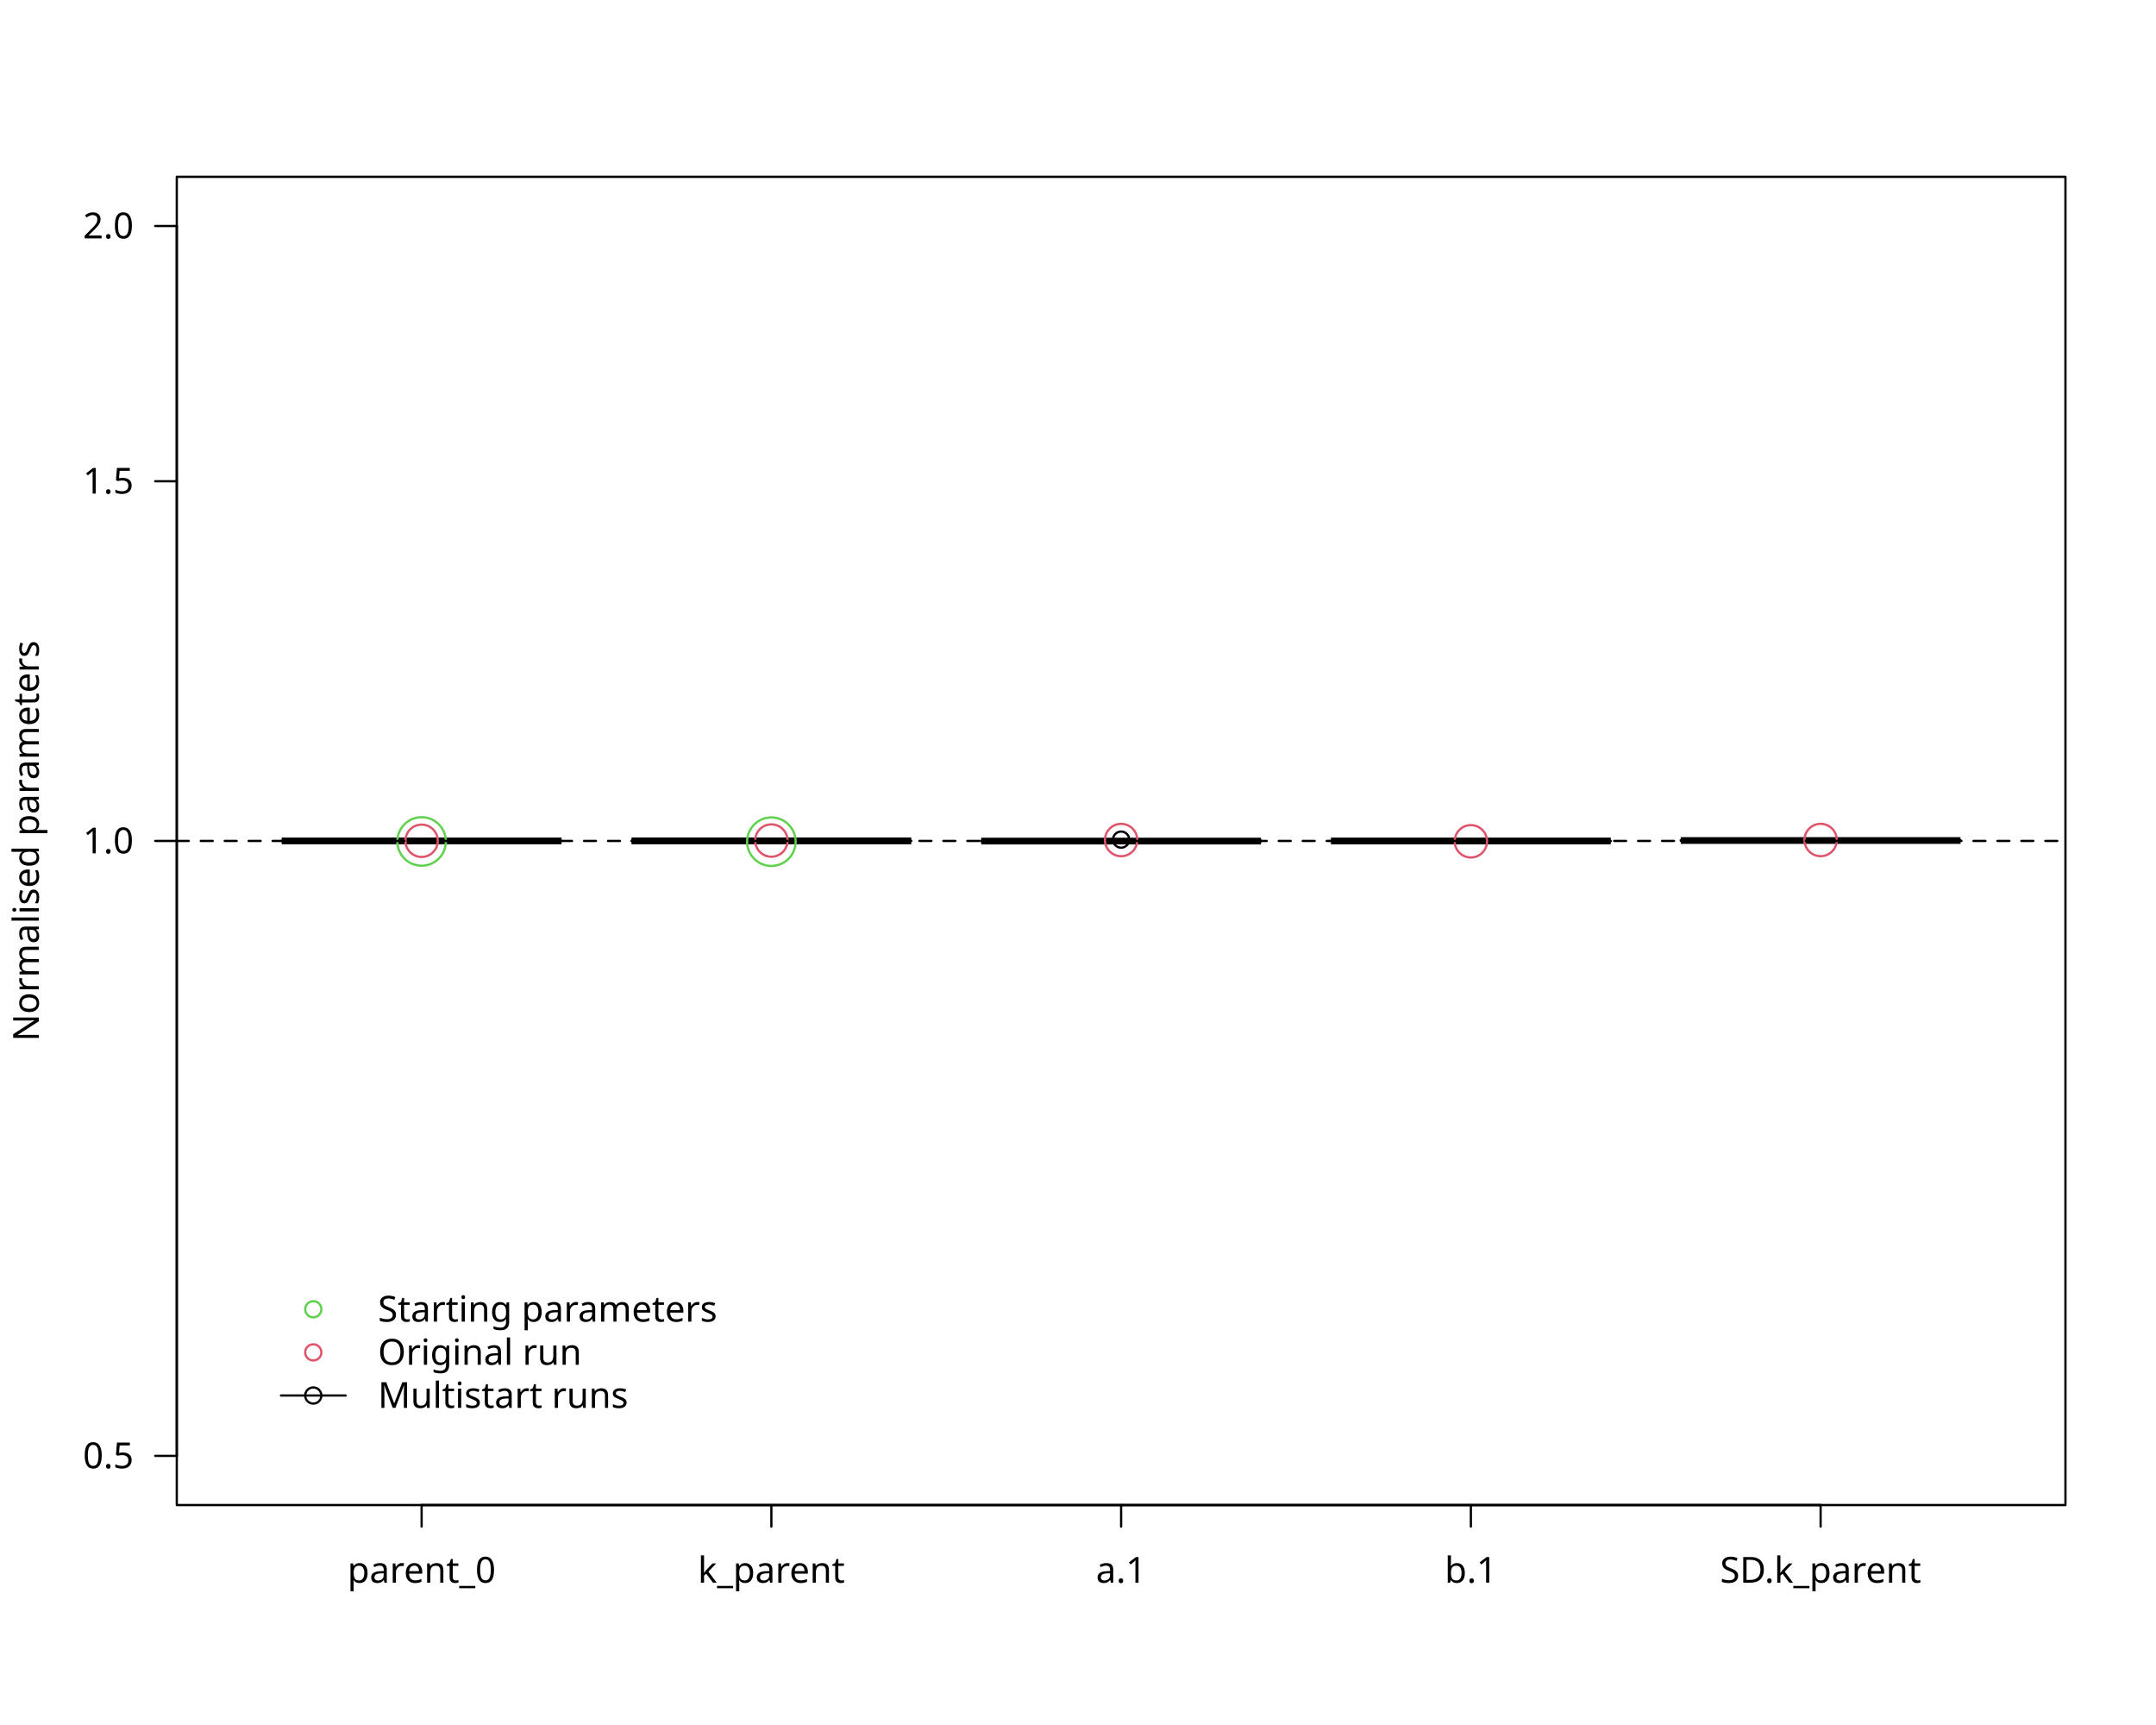
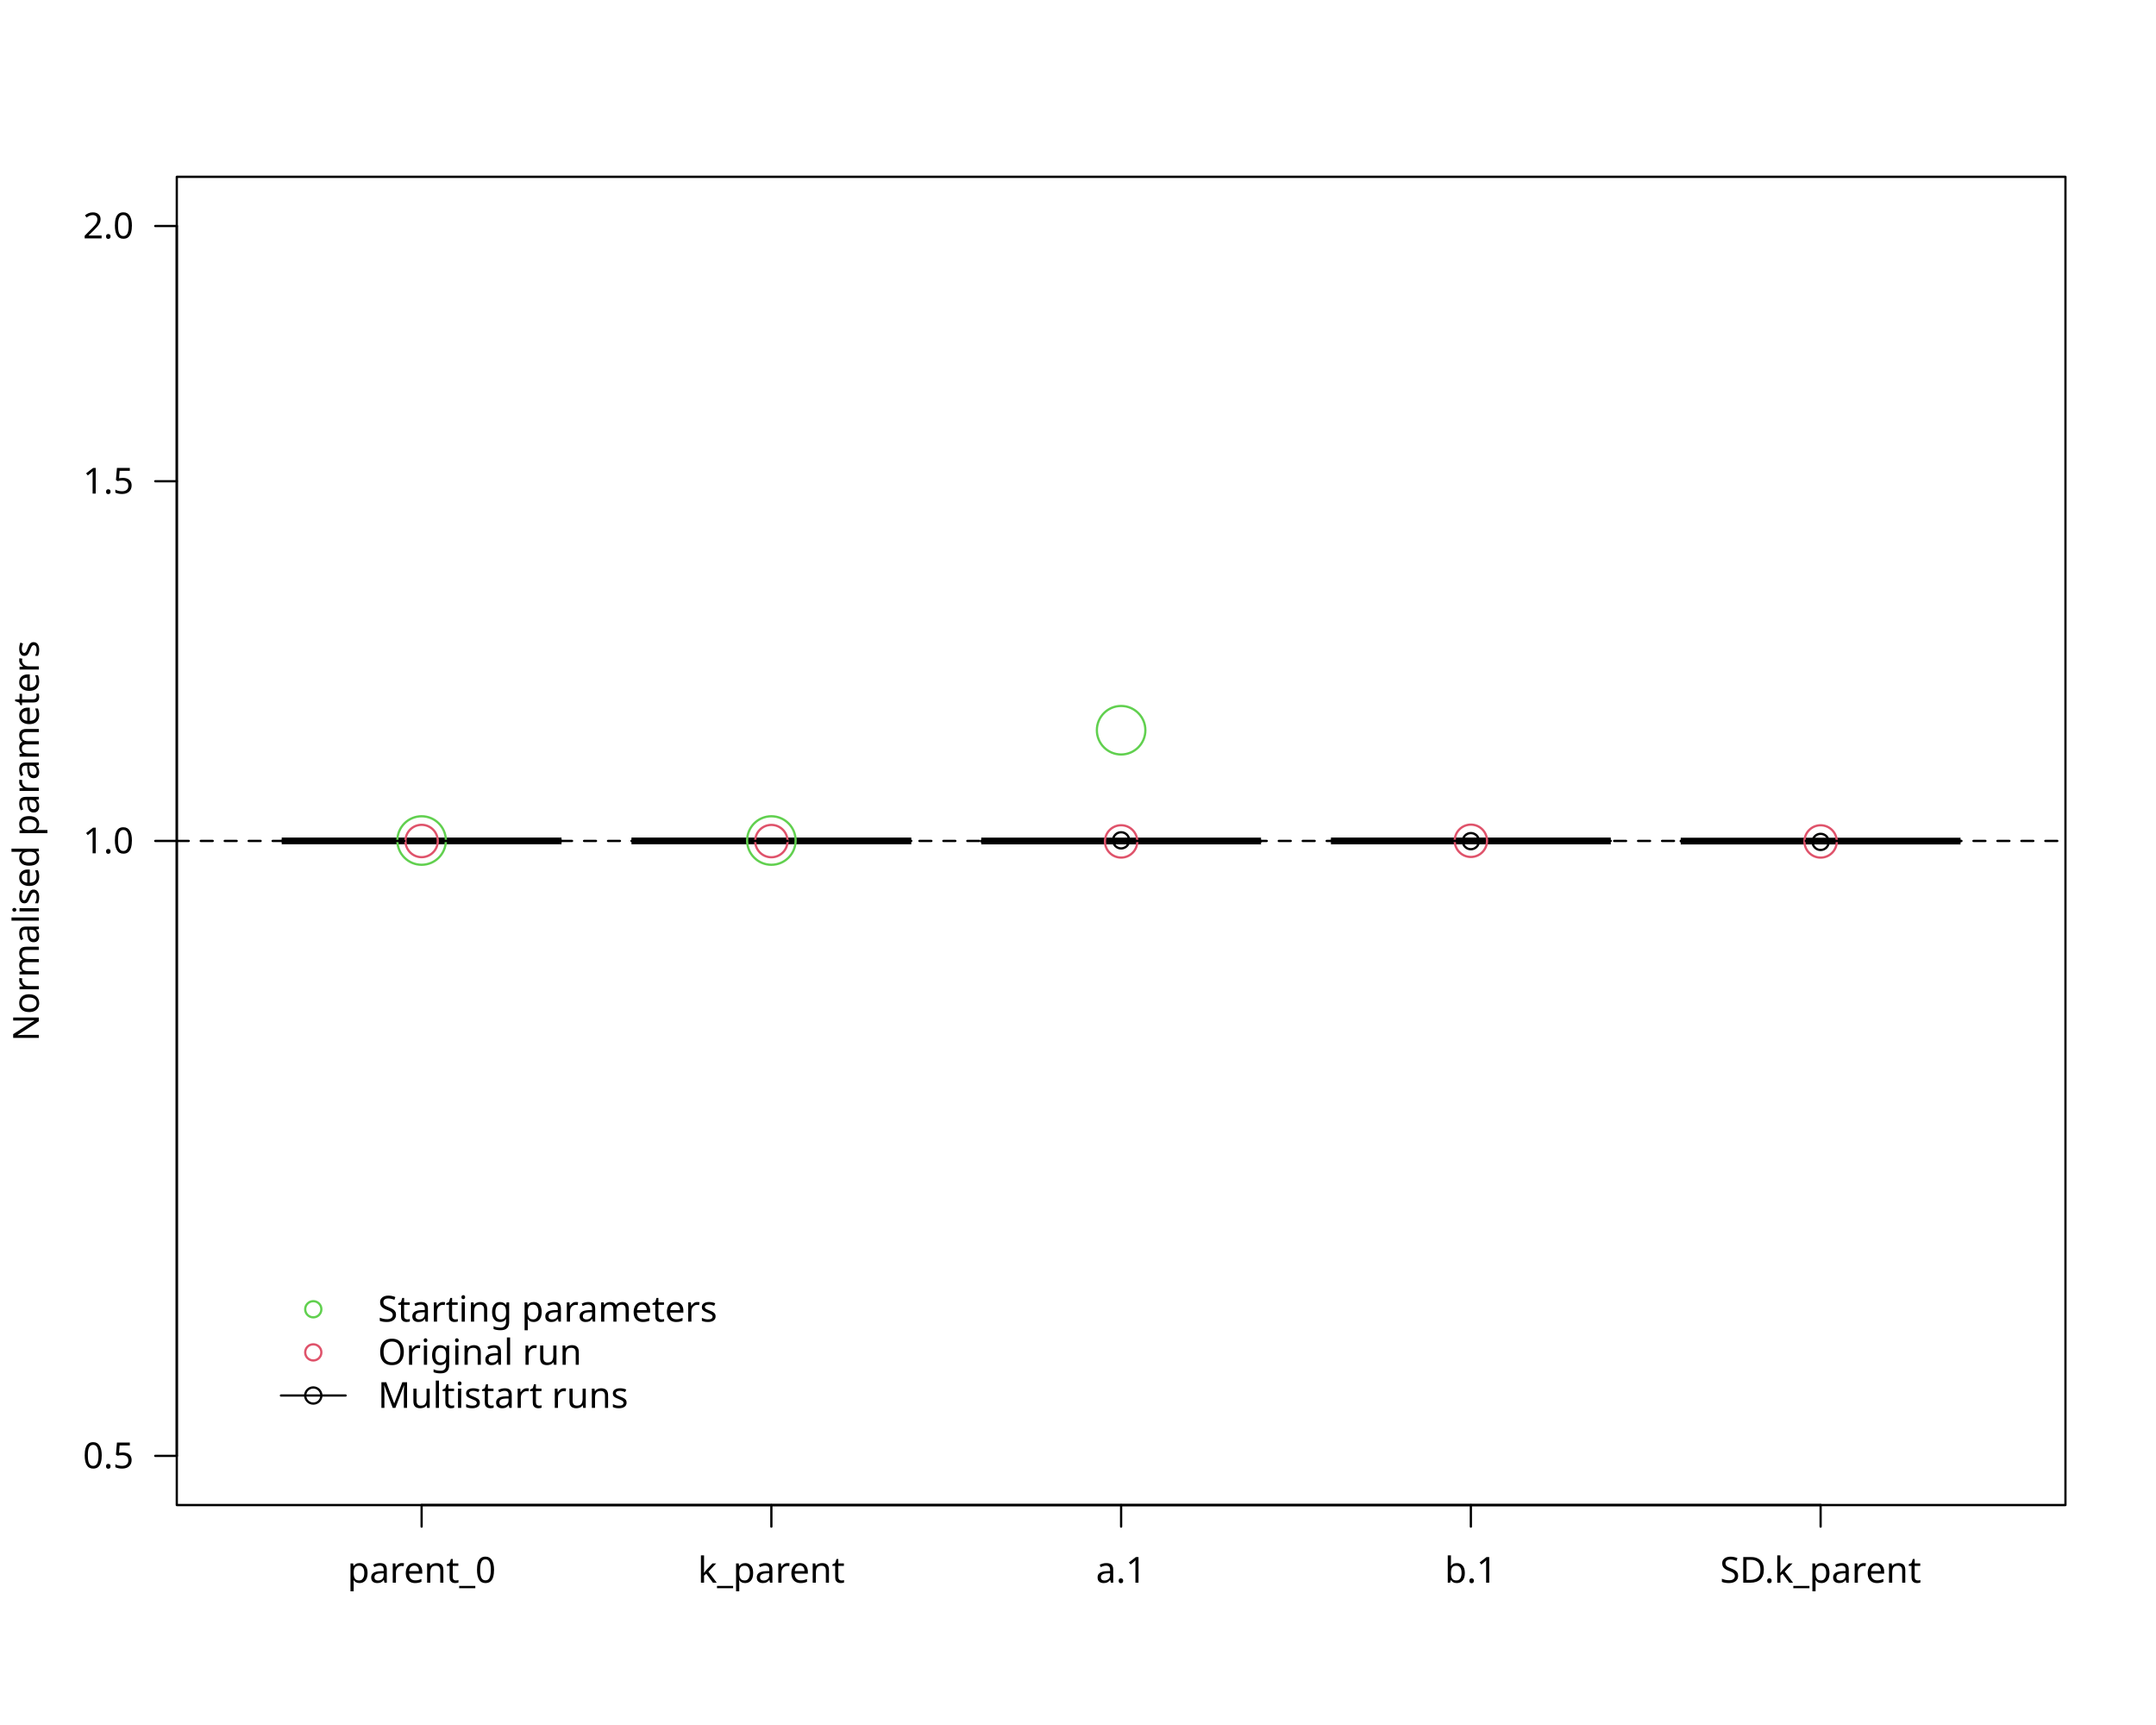
<svg xmlns="http://www.w3.org/2000/svg" class="svglite" data-engine-version="2.0" width="720.00pt" height="576.00pt" viewBox="0 0 720.00 576.00">
  <defs>
    <style type="text/css">
    .svglite line, .svglite polyline, .svglite polygon, .svglite path, .svglite rect, .svglite circle {
      fill: none;
      stroke: #000000;
      stroke-linecap: round;
      stroke-linejoin: round;
      stroke-miterlimit: 10.00;
    }
  </style>
  </defs>
  <rect width="100%" height="100%" style="stroke: none; fill: #FFFFFF;" />
  <defs>
    <clipPath id="cpMC4wMHw3MjAuMDB8MC4wMHw1NzYuMDA=">
      <rect x="0.00" y="0.00" width="720.00" height="576.00" />
    </clipPath>
  </defs>
  <g clip-path="url(#cpMC4wMHw3MjAuMDB8MC4wMHw1NzYuMDA=)">
</g>
  <defs>
    <clipPath id="cpNTkuMDR8Njg5Ljc2fDU5LjA0fDUwMi41Ng==">
      <rect x="59.04" y="59.04" width="630.72" height="443.52" />
    </clipPath>
  </defs>
  <g clip-path="url(#cpNTkuMDR8Njg5Ljc2fDU5LjA0fDUwMi41Ng==)">
-     <polygon points="94.08,280.80 187.52,280.80 187.52,280.77 94.08,280.77 " style="stroke-width: 0.75; stroke: none; fill: #D3D3D3;" />
+     <polygon points="94.08,280.80 187.52,280.80 187.52,280.79 94.08,280.79 " style="stroke-width: 0.75; stroke: none; fill: #D3D3D3;" />
    <line x1="94.08" y1="280.79" x2="187.52" y2="280.79" style="stroke-width: 2.25; stroke-linecap: butt;" />
-     <line x1="140.80" y1="280.81" x2="140.80" y2="280.80" style="stroke-width: 0.75; stroke-dasharray: 4.00,4.00;" />
-     <line x1="140.80" y1="280.74" x2="140.80" y2="280.77" style="stroke-width: 0.75; stroke-dasharray: 4.00,4.00;" />
-     <line x1="117.44" y1="280.81" x2="164.16" y2="280.81" style="stroke-width: 0.75;" />
-     <line x1="117.44" y1="280.74" x2="164.16" y2="280.74" style="stroke-width: 0.75;" />
-     <polygon points="94.08,280.80 187.52,280.80 187.52,280.77 94.08,280.77 " style="stroke-width: 0.75; fill: none;" />
-     <polygon points="210.88,280.81 304.32,280.81 304.32,280.73 210.88,280.73 " style="stroke-width: 0.75; stroke: none; fill: #D3D3D3;" />
-     <line x1="210.88" y1="280.78" x2="304.32" y2="280.78" style="stroke-width: 2.25; stroke-linecap: butt;" />
-     <line x1="257.60" y1="280.82" x2="257.60" y2="280.81" style="stroke-width: 0.75; stroke-dasharray: 4.00,4.00;" />
-     <line x1="257.60" y1="280.65" x2="257.60" y2="280.73" style="stroke-width: 0.75; stroke-dasharray: 4.00,4.00;" />
-     <line x1="234.24" y1="280.82" x2="280.96" y2="280.82" style="stroke-width: 0.75;" />
-     <line x1="234.24" y1="280.65" x2="280.96" y2="280.65" style="stroke-width: 0.75;" />
-     <polygon points="210.88,280.81 304.32,280.81 304.32,280.73 210.88,280.73 " style="stroke-width: 0.75; fill: none;" />
-     <polygon points="327.68,280.90 421.12,280.90 421.12,280.70 327.68,280.70 " style="stroke-width: 0.75; stroke: none; fill: #D3D3D3;" />
-     <line x1="327.68" y1="280.84" x2="421.12" y2="280.84" style="stroke-width: 2.25; stroke-linecap: butt;" />
-     <line x1="374.40" y1="280.92" x2="374.40" y2="280.90" style="stroke-width: 0.75; stroke-dasharray: 4.00,4.00;" />
-     <line x1="374.40" y1="280.67" x2="374.40" y2="280.70" style="stroke-width: 0.75; stroke-dasharray: 4.00,4.00;" />
-     <line x1="351.04" y1="280.92" x2="397.76" y2="280.92" style="stroke-width: 0.75;" />
-     <line x1="351.04" y1="280.67" x2="397.76" y2="280.67" style="stroke-width: 0.75;" />
-     <polygon points="327.68,280.90 421.12,280.90 421.12,280.70 327.68,280.70 " style="stroke-width: 0.75; fill: none;" />
-     <circle cx="374.40" cy="280.36" r="2.70" style="stroke-width: 0.75;" />
-     <polygon points="444.48,280.85 537.92,280.85 537.92,280.79 444.48,280.79 " style="stroke-width: 0.75; stroke: none; fill: #D3D3D3;" />
-     <line x1="444.48" y1="280.82" x2="537.92" y2="280.82" style="stroke-width: 2.25; stroke-linecap: butt;" />
-     <line x1="491.20" y1="280.88" x2="491.20" y2="280.85" style="stroke-width: 0.75; stroke-dasharray: 4.00,4.00;" />
-     <line x1="491.20" y1="280.74" x2="491.20" y2="280.79" style="stroke-width: 0.75; stroke-dasharray: 4.00,4.00;" />
-     <line x1="467.84" y1="280.88" x2="514.56" y2="280.88" style="stroke-width: 0.75;" />
-     <line x1="467.84" y1="280.74" x2="514.56" y2="280.74" style="stroke-width: 0.75;" />
-     <polygon points="444.48,280.85 537.92,280.85 537.92,280.79 444.48,280.79 " style="stroke-width: 0.75; fill: none;" />
-     <polygon points="561.28,280.75 654.72,280.75 654.72,280.57 561.28,280.57 " style="stroke-width: 0.75; stroke: none; fill: #D3D3D3;" />
-     <line x1="561.28" y1="280.65" x2="654.72" y2="280.65" style="stroke-width: 2.25; stroke-linecap: butt;" />
-     <line x1="608.00" y1="280.80" x2="608.00" y2="280.75" style="stroke-width: 0.75; stroke-dasharray: 4.00,4.00;" />
-     <line x1="608.00" y1="280.45" x2="608.00" y2="280.57" style="stroke-width: 0.75; stroke-dasharray: 4.00,4.00;" />
-     <line x1="584.64" y1="280.80" x2="631.36" y2="280.80" style="stroke-width: 0.75;" />
-     <line x1="584.64" y1="280.45" x2="631.36" y2="280.45" style="stroke-width: 0.75;" />
-     <polygon points="561.28,280.75 654.72,280.75 654.72,280.57 561.28,280.57 " style="stroke-width: 0.75; fill: none;" />
+     <line x1="140.80" y1="280.80" x2="140.80" y2="280.80" style="stroke-width: 0.75; stroke-dasharray: 4.00,4.00;" />
+     <line x1="140.80" y1="280.79" x2="140.80" y2="280.79" style="stroke-width: 0.75; stroke-dasharray: 4.00,4.00;" />
+     <line x1="117.44" y1="280.80" x2="164.16" y2="280.80" style="stroke-width: 0.75;" />
+     <line x1="117.44" y1="280.79" x2="164.16" y2="280.79" style="stroke-width: 0.75;" />
+     <polygon points="94.08,280.80 187.52,280.80 187.52,280.79 94.08,280.79 " style="stroke-width: 0.75; fill: none;" />
+     <polygon points="210.88,280.80 304.32,280.80 304.32,280.77 210.88,280.77 " style="stroke-width: 0.75; stroke: none; fill: #D3D3D3;" />
+     <line x1="210.88" y1="280.79" x2="304.32" y2="280.79" style="stroke-width: 2.25; stroke-linecap: butt;" />
+     <line x1="257.60" y1="280.81" x2="257.60" y2="280.80" style="stroke-width: 0.75; stroke-dasharray: 4.00,4.00;" />
+     <line x1="257.60" y1="280.77" x2="257.60" y2="280.77" style="stroke-width: 0.75; stroke-dasharray: 4.00,4.00;" />
+     <line x1="234.24" y1="280.81" x2="280.96" y2="280.81" style="stroke-width: 0.75;" />
+     <line x1="234.24" y1="280.77" x2="280.96" y2="280.77" style="stroke-width: 0.75;" />
+     <polygon points="210.88,280.80 304.32,280.80 304.32,280.77 210.88,280.77 " style="stroke-width: 0.75; fill: none;" />
+     <polygon points="327.68,280.94 421.12,280.94 421.12,280.80 327.68,280.80 " style="stroke-width: 0.75; stroke: none; fill: #D3D3D3;" />
+     <line x1="327.68" y1="280.82" x2="421.12" y2="280.82" style="stroke-width: 2.25; stroke-linecap: butt;" />
+     <line x1="374.40" y1="280.98" x2="374.40" y2="280.94" style="stroke-width: 0.75; stroke-dasharray: 4.00,4.00;" />
+     <line x1="374.40" y1="280.80" x2="374.40" y2="280.80" style="stroke-width: 0.75; stroke-dasharray: 4.00,4.00;" />
+     <line x1="351.04" y1="280.98" x2="397.76" y2="280.98" style="stroke-width: 0.75;" />
+     <line x1="351.04" y1="280.80" x2="397.76" y2="280.80" style="stroke-width: 0.75;" />
+     <polygon points="327.68,280.94 421.12,280.94 421.12,280.80 327.68,280.80 " style="stroke-width: 0.75; fill: none;" />
+     <circle cx="374.40" cy="280.60" r="2.70" style="stroke-width: 0.75;" />
+     <polygon points="444.48,280.81 537.92,280.81 537.92,280.78 444.48,280.78 " style="stroke-width: 0.75; stroke: none; fill: #D3D3D3;" />
+     <line x1="444.48" y1="280.80" x2="537.92" y2="280.80" style="stroke-width: 2.25; stroke-linecap: butt;" />
+     <line x1="491.20" y1="280.82" x2="491.20" y2="280.81" style="stroke-width: 0.75; stroke-dasharray: 4.00,4.00;" />
+     <line x1="491.20" y1="280.77" x2="491.20" y2="280.78" style="stroke-width: 0.75; stroke-dasharray: 4.00,4.00;" />
+     <line x1="467.84" y1="280.82" x2="514.56" y2="280.82" style="stroke-width: 0.75;" />
+     <line x1="467.84" y1="280.77" x2="514.56" y2="280.77" style="stroke-width: 0.75;" />
+     <polygon points="444.48,280.81 537.92,280.81 537.92,280.78 444.48,280.78 " style="stroke-width: 0.75; fill: none;" />
+     <circle cx="491.20" cy="280.87" r="2.70" style="stroke-width: 0.75;" />
+     <polygon points="561.28,280.89 654.72,280.89 654.72,280.79 561.28,280.79 " style="stroke-width: 0.75; stroke: none; fill: #D3D3D3;" />
+     <line x1="561.28" y1="280.84" x2="654.72" y2="280.84" style="stroke-width: 2.25; stroke-linecap: butt;" />
+     <line x1="608.00" y1="280.92" x2="608.00" y2="280.89" style="stroke-width: 0.75; stroke-dasharray: 4.00,4.00;" />
+     <line x1="608.00" y1="280.70" x2="608.00" y2="280.79" style="stroke-width: 0.75; stroke-dasharray: 4.00,4.00;" />
+     <line x1="584.64" y1="280.92" x2="631.36" y2="280.92" style="stroke-width: 0.75;" />
+     <line x1="584.64" y1="280.70" x2="631.36" y2="280.70" style="stroke-width: 0.75;" />
+     <polygon points="561.28,280.89 654.72,280.89 654.72,280.79 561.28,280.79 " style="stroke-width: 0.75; fill: none;" />
+     <circle cx="608.00" cy="281.12" r="2.70" style="stroke-width: 0.75;" />
  </g>
  <g clip-path="url(#cpMC4wMHw3MjAuMDB8MC4wMHw1NzYuMDA=)">
    <line x1="140.80" y1="502.56" x2="608.00" y2="502.56" style="stroke-width: 0.75;" />
    <line x1="140.80" y1="502.56" x2="140.80" y2="509.76" style="stroke-width: 0.75;" />
    <line x1="257.60" y1="502.56" x2="257.60" y2="509.76" style="stroke-width: 0.75;" />
    <line x1="374.40" y1="502.56" x2="374.40" y2="509.76" style="stroke-width: 0.75;" />
    <line x1="491.20" y1="502.56" x2="491.20" y2="509.76" style="stroke-width: 0.75;" />
    <line x1="608.00" y1="502.56" x2="608.00" y2="509.76" style="stroke-width: 0.75;" />
    <text x="140.80" y="528.48" text-anchor="middle" style="font-size: 12.00px; font-family: sans;" textLength="47.38px" lengthAdjust="spacingAndGlyphs">parent_0</text>
    <text x="257.60" y="528.48" text-anchor="middle" style="font-size: 12.00px; font-family: sans;" textLength="46.71px" lengthAdjust="spacingAndGlyphs">k_parent</text>
    <text x="374.40" y="528.48" text-anchor="middle" style="font-size: 12.00px; font-family: sans;" textLength="16.68px" lengthAdjust="spacingAndGlyphs">a.1</text>
    <text x="491.20" y="528.48" text-anchor="middle" style="font-size: 12.00px; font-family: sans;" textLength="16.68px" lengthAdjust="spacingAndGlyphs">b.1</text>
    <text x="608.00" y="528.48" text-anchor="middle" style="font-size: 12.00px; font-family: sans;" textLength="66.72px" lengthAdjust="spacingAndGlyphs">SD.k_parent</text>
    <line x1="59.04" y1="486.13" x2="59.04" y2="75.47" style="stroke-width: 0.75;" />
    <line x1="59.04" y1="486.13" x2="51.84" y2="486.13" style="stroke-width: 0.75;" />
    <line x1="59.04" y1="280.80" x2="51.84" y2="280.80" style="stroke-width: 0.75;" />
    <line x1="59.04" y1="160.69" x2="51.84" y2="160.69" style="stroke-width: 0.75;" />
    <line x1="59.04" y1="75.47" x2="51.84" y2="75.47" style="stroke-width: 0.75;" />
    <text x="44.64" y="490.26" text-anchor="end" style="font-size: 12.00px; font-family: sans;" textLength="16.68px" lengthAdjust="spacingAndGlyphs">0.5</text>
    <text x="44.64" y="284.93" text-anchor="end" style="font-size: 12.00px; font-family: sans;" textLength="16.68px" lengthAdjust="spacingAndGlyphs">1.0</text>
    <text x="44.64" y="164.82" text-anchor="end" style="font-size: 12.00px; font-family: sans;" textLength="16.68px" lengthAdjust="spacingAndGlyphs">1.5</text>
    <text x="44.64" y="79.60" text-anchor="end" style="font-size: 12.00px; font-family: sans;" textLength="16.68px" lengthAdjust="spacingAndGlyphs">2.0</text>
    <text transform="translate(12.96,280.80) rotate(-90)" text-anchor="middle" style="font-size: 12.00px; font-family: sans;" textLength="124.73px" lengthAdjust="spacingAndGlyphs">Normalised parameters</text>
    <polygon points="59.04,502.56 689.76,502.56 689.76,59.04 59.04,59.04 " style="stroke-width: 0.75; fill: none;" />
  </g>
  <g clip-path="url(#cpNTkuMDR8Njg5Ljc2fDU5LjA0fDUwMi41Ng==)">
-     <circle cx="140.80" cy="280.97" r="8.10" style="stroke-width: 0.75; stroke: #61D04F;" />
-     <circle cx="257.60" cy="281.05" r="8.10" style="stroke-width: 0.75; stroke: #61D04F;" />
-     <circle cx="140.80" cy="280.75" r="5.40" style="stroke-width: 0.75; stroke: #DF536B;" />
-     <circle cx="257.60" cy="280.67" r="5.40" style="stroke-width: 0.75; stroke: #DF536B;" />
-     <circle cx="374.40" cy="280.50" r="5.40" style="stroke-width: 0.75; stroke: #DF536B;" />
-     <circle cx="491.20" cy="280.92" r="5.40" style="stroke-width: 0.75; stroke: #DF536B;" />
-     <circle cx="608.00" cy="280.49" r="5.40" style="stroke-width: 0.75; stroke: #DF536B;" />
+     <circle cx="140.80" cy="280.66" r="8.10" style="stroke-width: 0.75; stroke: #61D04F;" />
+     <circle cx="257.60" cy="280.66" r="8.10" style="stroke-width: 0.75; stroke: #61D04F;" />
+     <circle cx="374.40" cy="243.83" r="8.10" style="stroke-width: 0.75; stroke: #61D04F;" />
+     <circle cx="491.20" cy="-614.23" r="8.10" style="stroke-width: 0.75; stroke: #61D04F;" />
+     <circle cx="140.80" cy="280.82" r="5.40" style="stroke-width: 0.75; stroke: #DF536B;" />
+     <circle cx="257.60" cy="280.85" r="5.40" style="stroke-width: 0.75; stroke: #DF536B;" />
+     <circle cx="374.40" cy="280.96" r="5.40" style="stroke-width: 0.75; stroke: #DF536B;" />
+     <circle cx="491.20" cy="280.75" r="5.40" style="stroke-width: 0.75; stroke: #DF536B;" />
+     <circle cx="608.00" cy="280.97" r="5.40" style="stroke-width: 0.75; stroke: #DF536B;" />
    <line x1="59.04" y1="280.80" x2="689.76" y2="280.80" style="stroke-width: 0.75; stroke-dasharray: 4.00,4.00;" />
    <line x1="93.82" y1="465.98" x2="115.42" y2="465.98" style="stroke-width: 0.75;" />
    <circle cx="104.62" cy="437.18" r="2.70" style="stroke-width: 0.75; stroke: #61D04F;" />
    <circle cx="104.62" cy="451.58" r="2.70" style="stroke-width: 0.75; stroke: #DF536B;" />
    <circle cx="104.62" cy="465.98" r="2.70" style="stroke-width: 0.75;" />
    <text x="126.22" y="441.31" style="font-size: 12.00px; font-family: sans;" textLength="105.39px" lengthAdjust="spacingAndGlyphs">Starting parameters</text>
    <text x="126.22" y="455.71" style="font-size: 12.00px; font-family: sans;" textLength="62.03px" lengthAdjust="spacingAndGlyphs">Original run</text>
    <text x="126.22" y="470.11" style="font-size: 12.00px; font-family: sans;" textLength="75.36px" lengthAdjust="spacingAndGlyphs">Multistart runs</text>
  </g>
</svg>
